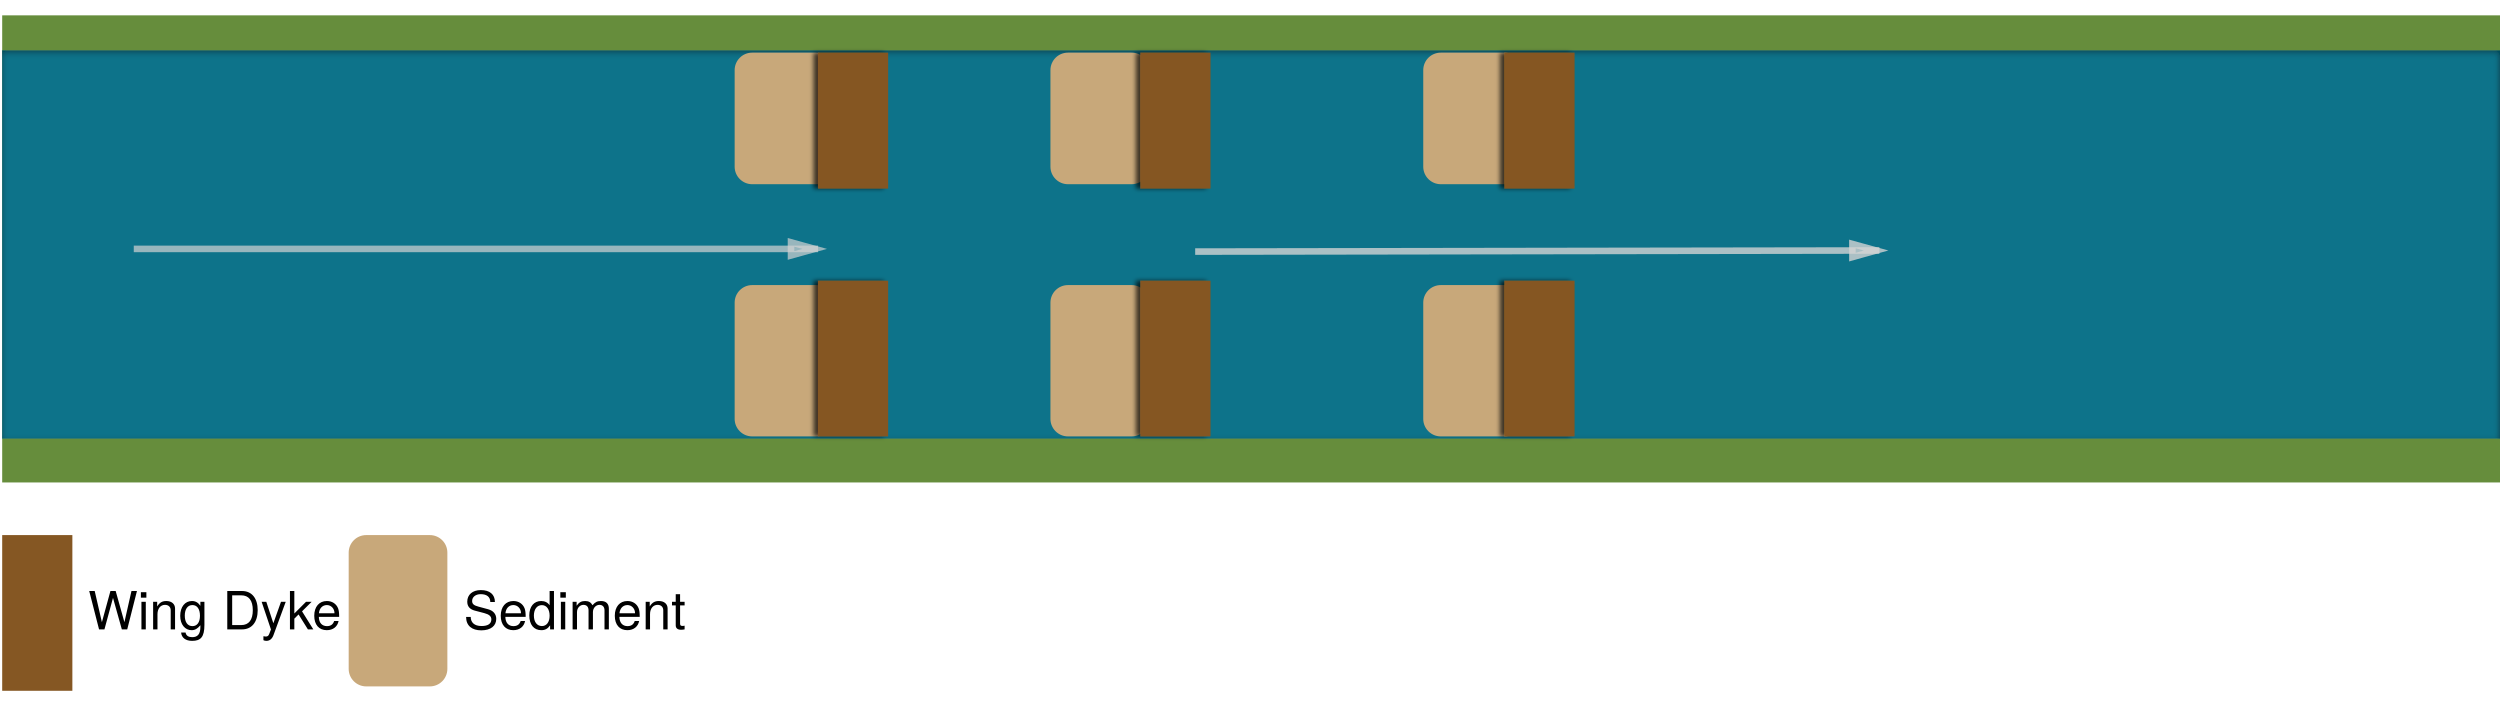
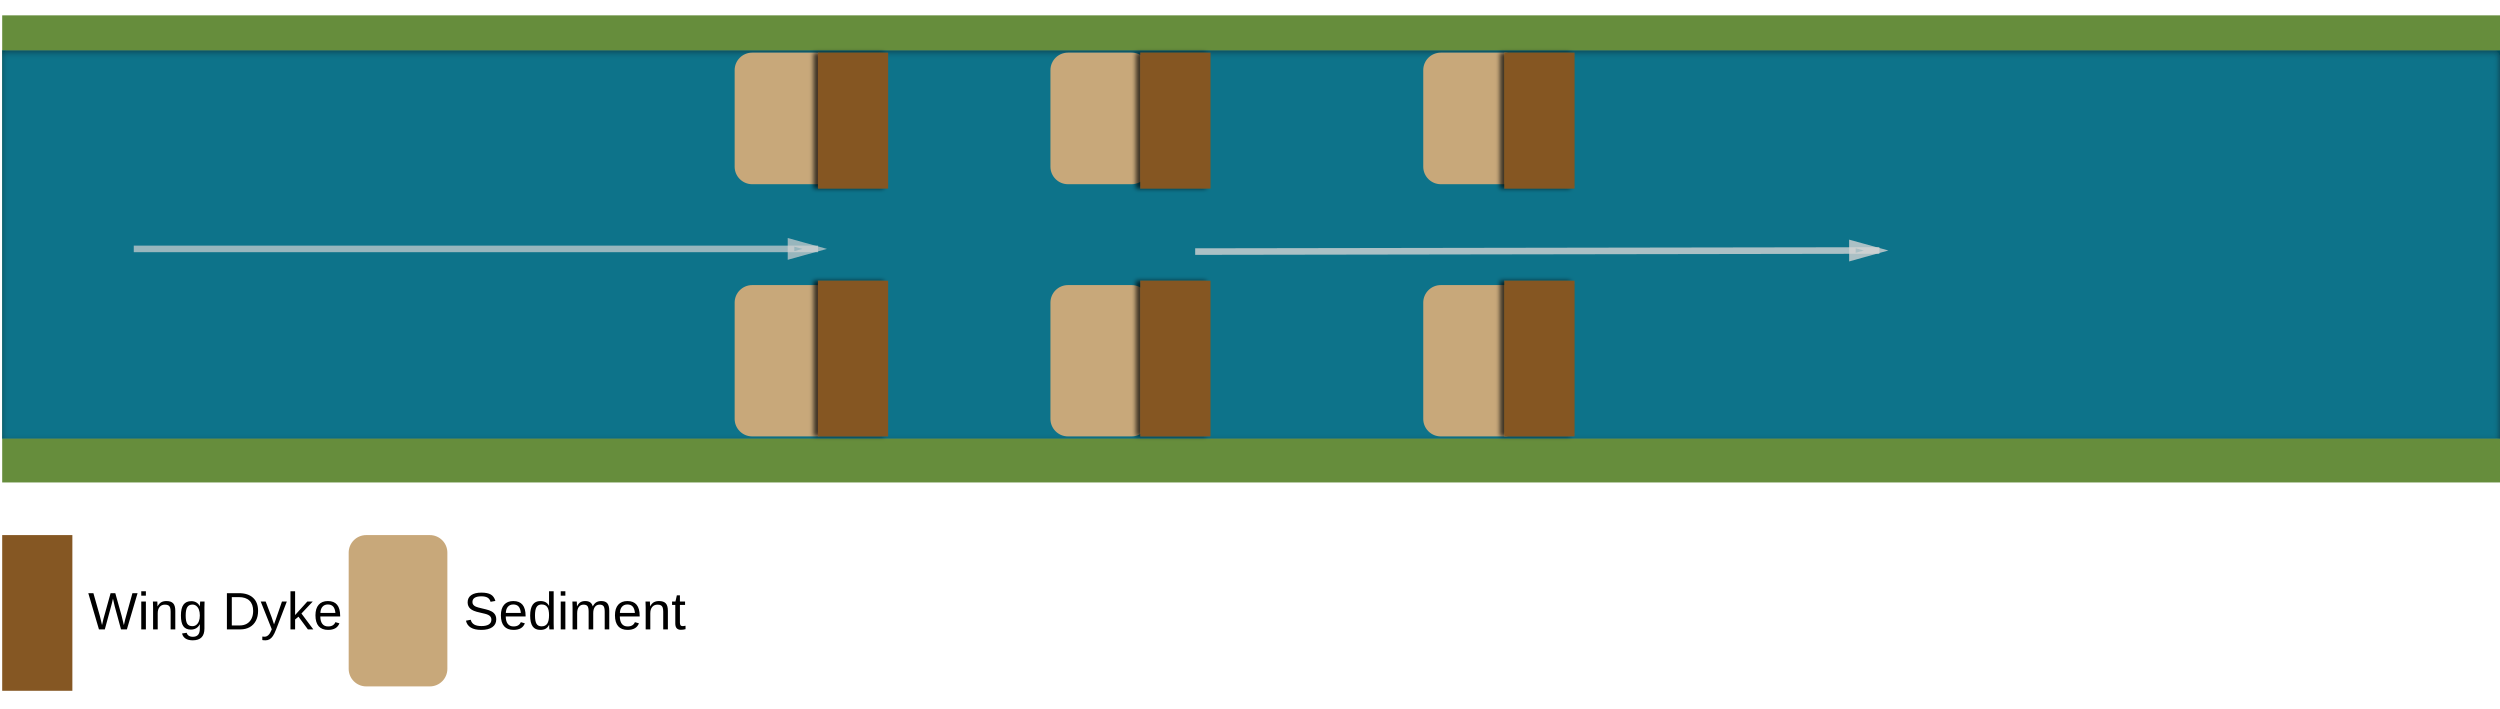
<svg xmlns="http://www.w3.org/2000/svg" xmlns:xlink="http://www.w3.org/1999/xlink" width="1140px" height="323px" viewBox="0 0 1140 323" version="1.1">
  <description>Created with Sketch (http://www.bohemiancoding.com/sketch)</description>
+   <style>text{font-family:"Helvetica Neue","Arial",sans-serif;font-size:24px;font-weight:lighter;}</style>
  <defs>
    <filter x="-20%" y="-20%" width="140%" height="140%" filterUnits="objectBoundingBox" id="filter-1">
      <feOffset dx="0" dy="1" in="SourceAlpha" result="shadowOffsetInner1" />
      <feGaussianBlur stdDeviation="1.5" in="shadowOffsetInner1" result="shadowBlurInner1" />
      <feComposite in="shadowBlurInner1" in2="SourceAlpha" operator="arithmetic" k2="-1" k3="1" result="shadowInnerInner1" />
      <feColorMatrix values="0 0 0 0 0   0 0 0 0 0   0 0 0 0 0  0 0 0 0.7 0" in="shadowInnerInner1" type="matrix" result="shadowMatrixInner1" />
      <feMerge>
        <feMergeNode in="SourceGraphic" />
        <feMergeNode in="shadowMatrixInner1" />
      </feMerge>
    </filter>
    <filter x="-20%" y="-20%" width="140%" height="140%" filterUnits="objectBoundingBox" id="filter-2">
      <feOffset dx="-2" dy="0" in="SourceAlpha" result="shadowOffsetOuter1" />
      <feGaussianBlur stdDeviation="1" in="shadowOffsetOuter1" result="shadowBlurOuter1" />
      <feColorMatrix values="0 0 0 0 0   0 0 0 0 0   0 0 0 0 0  0 0 0 0.7 0" in="shadowBlurOuter1" type="matrix" result="shadowMatrixOuter1" />
      <feMerge>
        <feMergeNode in="shadowMatrixOuter1" />
        <feMergeNode in="SourceGraphic" />
      </feMerge>
    </filter>
    <rect id="path-3" x="0" y="0" width="32" height="71" />
  </defs>
  <g id="Page-1" stroke="none" stroke-width="1" fill="none" fill-rule="evenodd">
    <g id="River-banks-+-River-Channel" transform="translate(1, 7)">
      <rect id="River-banks" fill="#668D3C" x="0" y="0" width="1140" height="213" />
      <rect id="River-Channel" fill="#09738A" filter="url(#filter-1)" x="0" y="16" width="1140" height="177" />
    </g>
    <path d="M342.993 24C338.579 24 335 27.574 335 31.999L335 76.001C335 80.419 338.588 84 342.993 84L372.007 84C376.421 84 380 80.426 380 76.001L380 31.999C380 27.581 376.412 24 372.007 24L342.993 24ZM342.993 130C338.579 130 335 133.588 335 137.999L335 191.001C335 195.419 338.588 199 342.993 199L372.007 199C376.421 199 380 195.412 380 191.001L380 137.999C380 133.581 376.412 130 372.007 130L342.993 130ZM486.993 24C482.579 24 479 27.574 479 31.999L479 76.001C479 80.419 482.588 84 486.993 84L516.007 84C520.421 84 524 80.426 524 76.001L524 31.999C524 27.581 520.412 24 516.007 24L486.993 24ZM486.993 130C482.579 130 479 133.588 479 137.999L479 191.001C479 195.419 482.588 199 486.993 199L516.007 199C520.421 199 524 195.412 524 191.001L524 137.999C524 133.581 520.412 130 516.007 130L486.993 130ZM656.993 24C652.579 24 649 27.574 649 31.999L649 76.001C649 80.419 652.588 84 656.993 84L686.007 84C690.421 84 694 80.426 694 76.001L694 31.999C694 27.581 690.412 24 686.007 24L656.993 24ZM656.993 130C652.579 130 649 133.588 649 137.999L649 191.001C649 195.419 652.588 199 656.993 199L686.007 199C690.421 199 694 195.412 694 191.001L694 137.999C694 133.581 690.412 130 686.007 130L656.993 130Z" id="Rectangle-9" fill="#C8A87A" />
    <path d="M373 24L373 86 405 86 405 24 373 24ZM373 128L373 199 405 199 405 128 373 128ZM520 24L520 86 552 86 552 24 520 24ZM520 128L520 199 552 199 552 128 520 128ZM686 24L686 86 718 86 718 24 686 24ZM686 128L686 199 718 199 718 128 686 128Z" id="Wing-Dykes" fill="#855723" filter="url(#filter-2)" />
    <g id="Labels" transform="translate(1, 244)">
      <g id="Dyke-Legend">
        <use fill="#855723" fill-rule="evenodd" xlink:href="#path-3" />
        <use fill="none" xlink:href="#path-3" />
        <use fill="none" xlink:href="#path-3" />
      </g>
-       <text id="Wing-Dyke" font-family="Helvetica Neue" font-size="24" font-weight="lighter" fill="#000000">
+       <text id="Wing-Dyke" fill="#000000">
        <tspan x="39.152" y="43">Wing Dyke</tspan>
      </text>
      <rect id="Sediment" fill="#C8A87A" x="158" y="0" width="45" height="69" rx="8" />
-       <text id="Sediment" font-family="Helvetica Neue" font-size="24" font-weight="lighter" fill="#000000">
+       <text id="Sediment" fill="#000000">
        <tspan x="210.384" y="43">Sediment</tspan>
      </text>
    </g>
    <path d="M62.5 113.5L371.526 113.5" id="Flow-Line" stroke-opacity="0.7" stroke="#D4D4D4" stroke-width="3" stroke-linecap="square" />
    <path id="Flow-Line-decoration-1" d="M371.5 113.5C367.72 112.45 364.48 111.55 360.7 110.5 360.7 112.6 360.7 114.4 360.7 116.5 364.48 115.45 367.72 114.55 371.5 113.5 371.5 113.5 371.5 113.5 371.5 113.5Z" stroke-opacity="0.7" stroke="#D4D4D4" stroke-width="3" stroke-linecap="square" />
    <path d="M546.5 114.722L855.5 114.224" id="Flow-Line" stroke-opacity="0.79" stroke="#D4D4D4" stroke-width="3" stroke-linecap="square" />
    <path id="Flow-Line-decoration-1" d="M855.5 114.224C851.718 113.18 848.476 112.285 844.695 111.241 844.698 113.341 844.701 115.141 844.704 117.241 848.483 116.185 851.721 115.28 855.5 114.224 855.5 114.224 855.5 114.224 855.5 114.224Z" stroke-opacity="0.79" stroke="#D4D4D4" stroke-width="3" stroke-linecap="square" />
  </g>
</svg>
